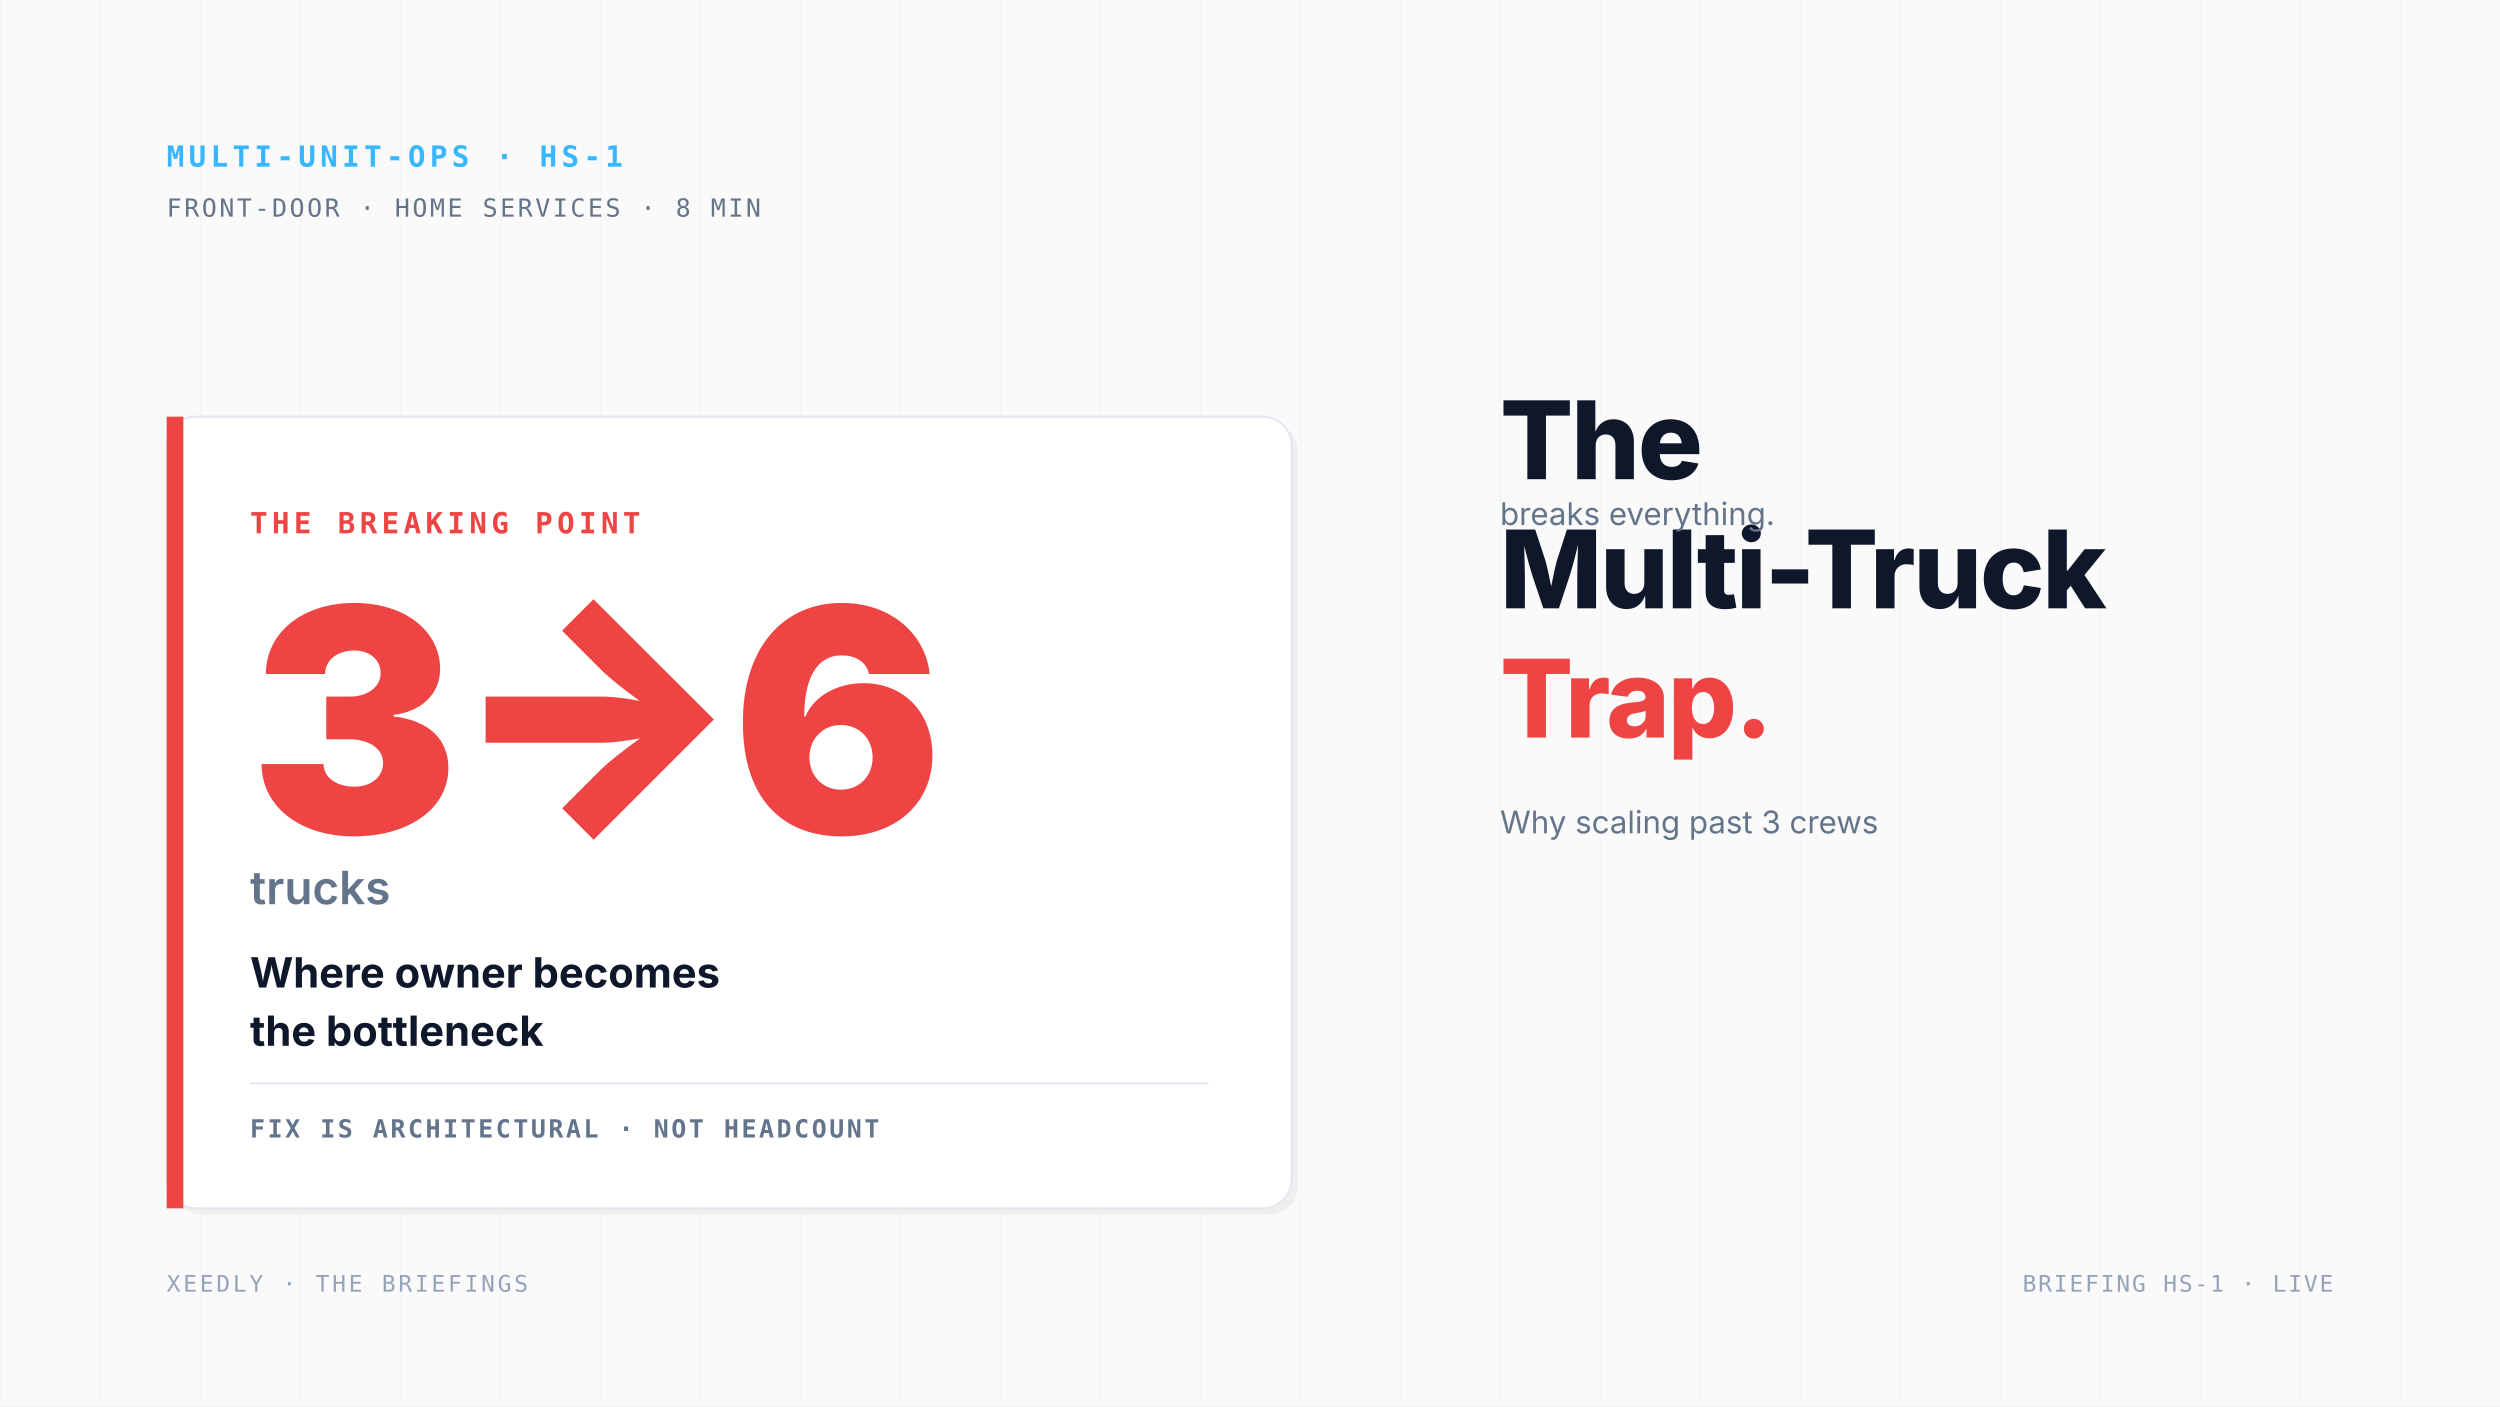
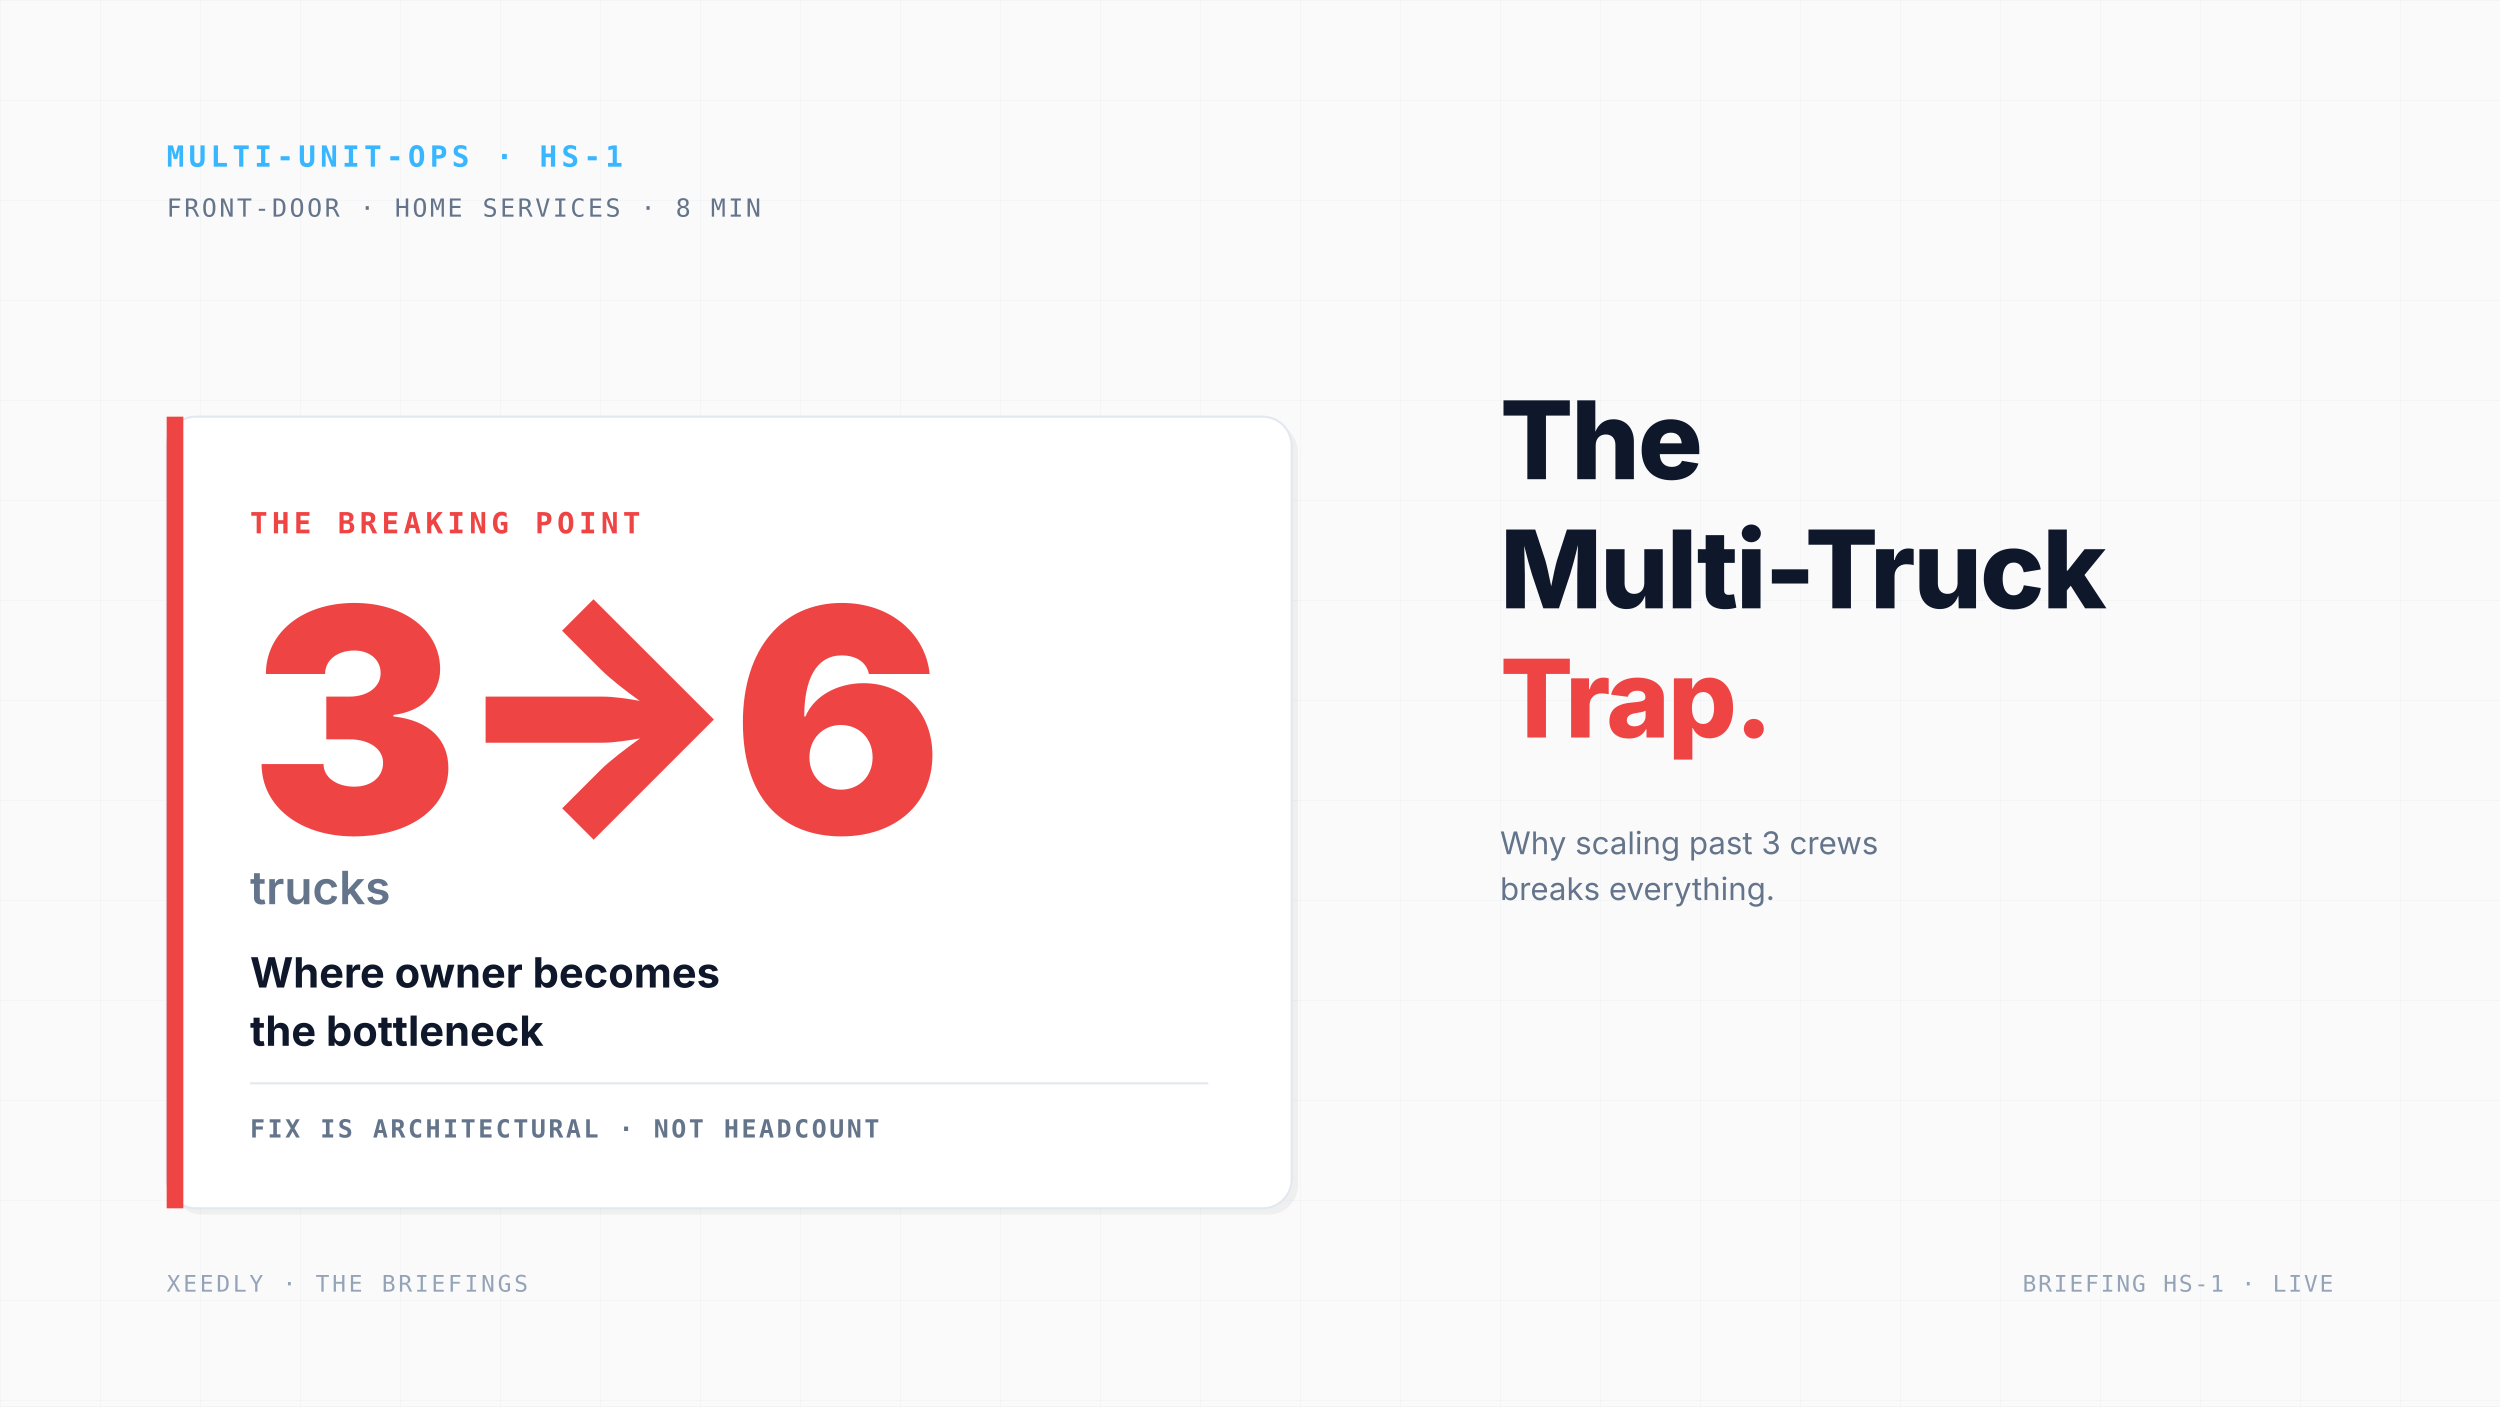
<svg xmlns="http://www.w3.org/2000/svg" viewBox="0 0 1200 675" width="1200" height="675" preserveAspectRatio="xMidYMid slice" role="img" aria-labelledby="t9-title">
  <defs>
    <pattern id="t9-grid" width="48" height="48" patternUnits="userSpaceOnUse">
      <path d="M 48 0 L 0 0 0 48" fill="none" stroke="#e2e8f0" stroke-width="0.5" opacity="0.6" />
    </pattern>
  </defs>
  <rect width="1200" height="675" fill="#FAFAFA" />
  <rect width="1200" height="675" fill="url(#t9-grid)" />
  <g transform="translate(80, 80)">
    <text font-family="ui-monospace, 'JetBrains Mono', monospace" font-size="14" fill="#38b6ff" font-weight="700" letter-spacing="0.15em">MULTI-UNIT-OPS · HS-1</text>
    <text font-family="ui-monospace, 'JetBrains Mono', monospace" font-size="12" fill="#64748b" letter-spacing="0.1em" y="24">FRONT-DOOR · HOME SERVICES · 8 MIN</text>
  </g>
  <g transform="translate(80, 200)">
    <rect x="3" y="3" width="540" height="380" rx="14" fill="#0f172a" opacity="0.05" />
    <rect width="540" height="380" rx="14" fill="#ffffff" stroke="#e2e8f0" stroke-width="1" />
    <rect width="8" height="380" fill="#ef4444" />
    <g transform="translate(40, 56)">
      <text font-family="ui-monospace, 'JetBrains Mono', monospace" font-size="14" fill="#ef4444" font-weight="700" letter-spacing="0.15em">THE BREAKING POINT</text>
    </g>
    <g transform="translate(40, 200)">
      <text font-family="Inter, sans-serif" font-size="150" fill="#ef4444" font-weight="900" letter-spacing="-0.04em">3→6</text>
      <text font-family="Inter, sans-serif" font-size="22" fill="#64748b" font-weight="600" y="34">trucks</text>
    </g>
    <g transform="translate(40, 274)">
      <text font-family="Inter, sans-serif" font-size="20" fill="#0f172a" font-weight="700">Where owner becomes</text>
      <text font-family="Inter, sans-serif" font-size="20" fill="#0f172a" font-weight="700" y="28">the bottleneck</text>
    </g>
    <line x1="40" y1="320" x2="500" y2="320" stroke="#e2e8f0" />
    <g transform="translate(40, 346)">
      <text font-family="ui-monospace, 'JetBrains Mono', monospace" font-size="12" fill="#64748b" letter-spacing="0.1em" font-weight="700">FIX IS ARCHITECTURAL · NOT HEADCOUNT</text>
    </g>
  </g>
  <g transform="translate(720, 230)">
    <text font-family="Inter, sans-serif" fill="#0f172a" font-weight="800" letter-spacing="-0.02em">
      <tspan x="0" y="0" font-size="52">The</tspan>
      <tspan x="0" y="62" font-size="52">Multi-Truck</tspan>
      <tspan x="0" y="124" font-size="52" fill="#ef4444">Trap.</tspan>
    </text>
-     <text font-family="Inter, sans-serif" font-size="15" fill="#64748b" y="170">
-       <tspan x="0">Why scaling past 3 crews</tspan>
-       <tspan x="0" y="22">breaks everything.</tspan>
+     <text font-family="Inter, sans-serif" font-size="15" fill="#64748b">
+       <tspan x="0" y="180">Why scaling past 3 crews</tspan>
+       <tspan x="0" y="202">breaks everything.</tspan>
    </text>
  </g>
  <g transform="translate(80, 620)">
    <text font-family="ui-monospace, 'JetBrains Mono', monospace" font-size="11" fill="#94a3b8" letter-spacing="0.12em">XEEDLY · THE BRIEFINGS</text>
  </g>
  <g transform="translate(1120, 620)" text-anchor="end">
    <text font-family="ui-monospace, 'JetBrains Mono', monospace" font-size="11" fill="#94a3b8" letter-spacing="0.08em">BRIEFING HS-1 · LIVE</text>
  </g>
</svg>
